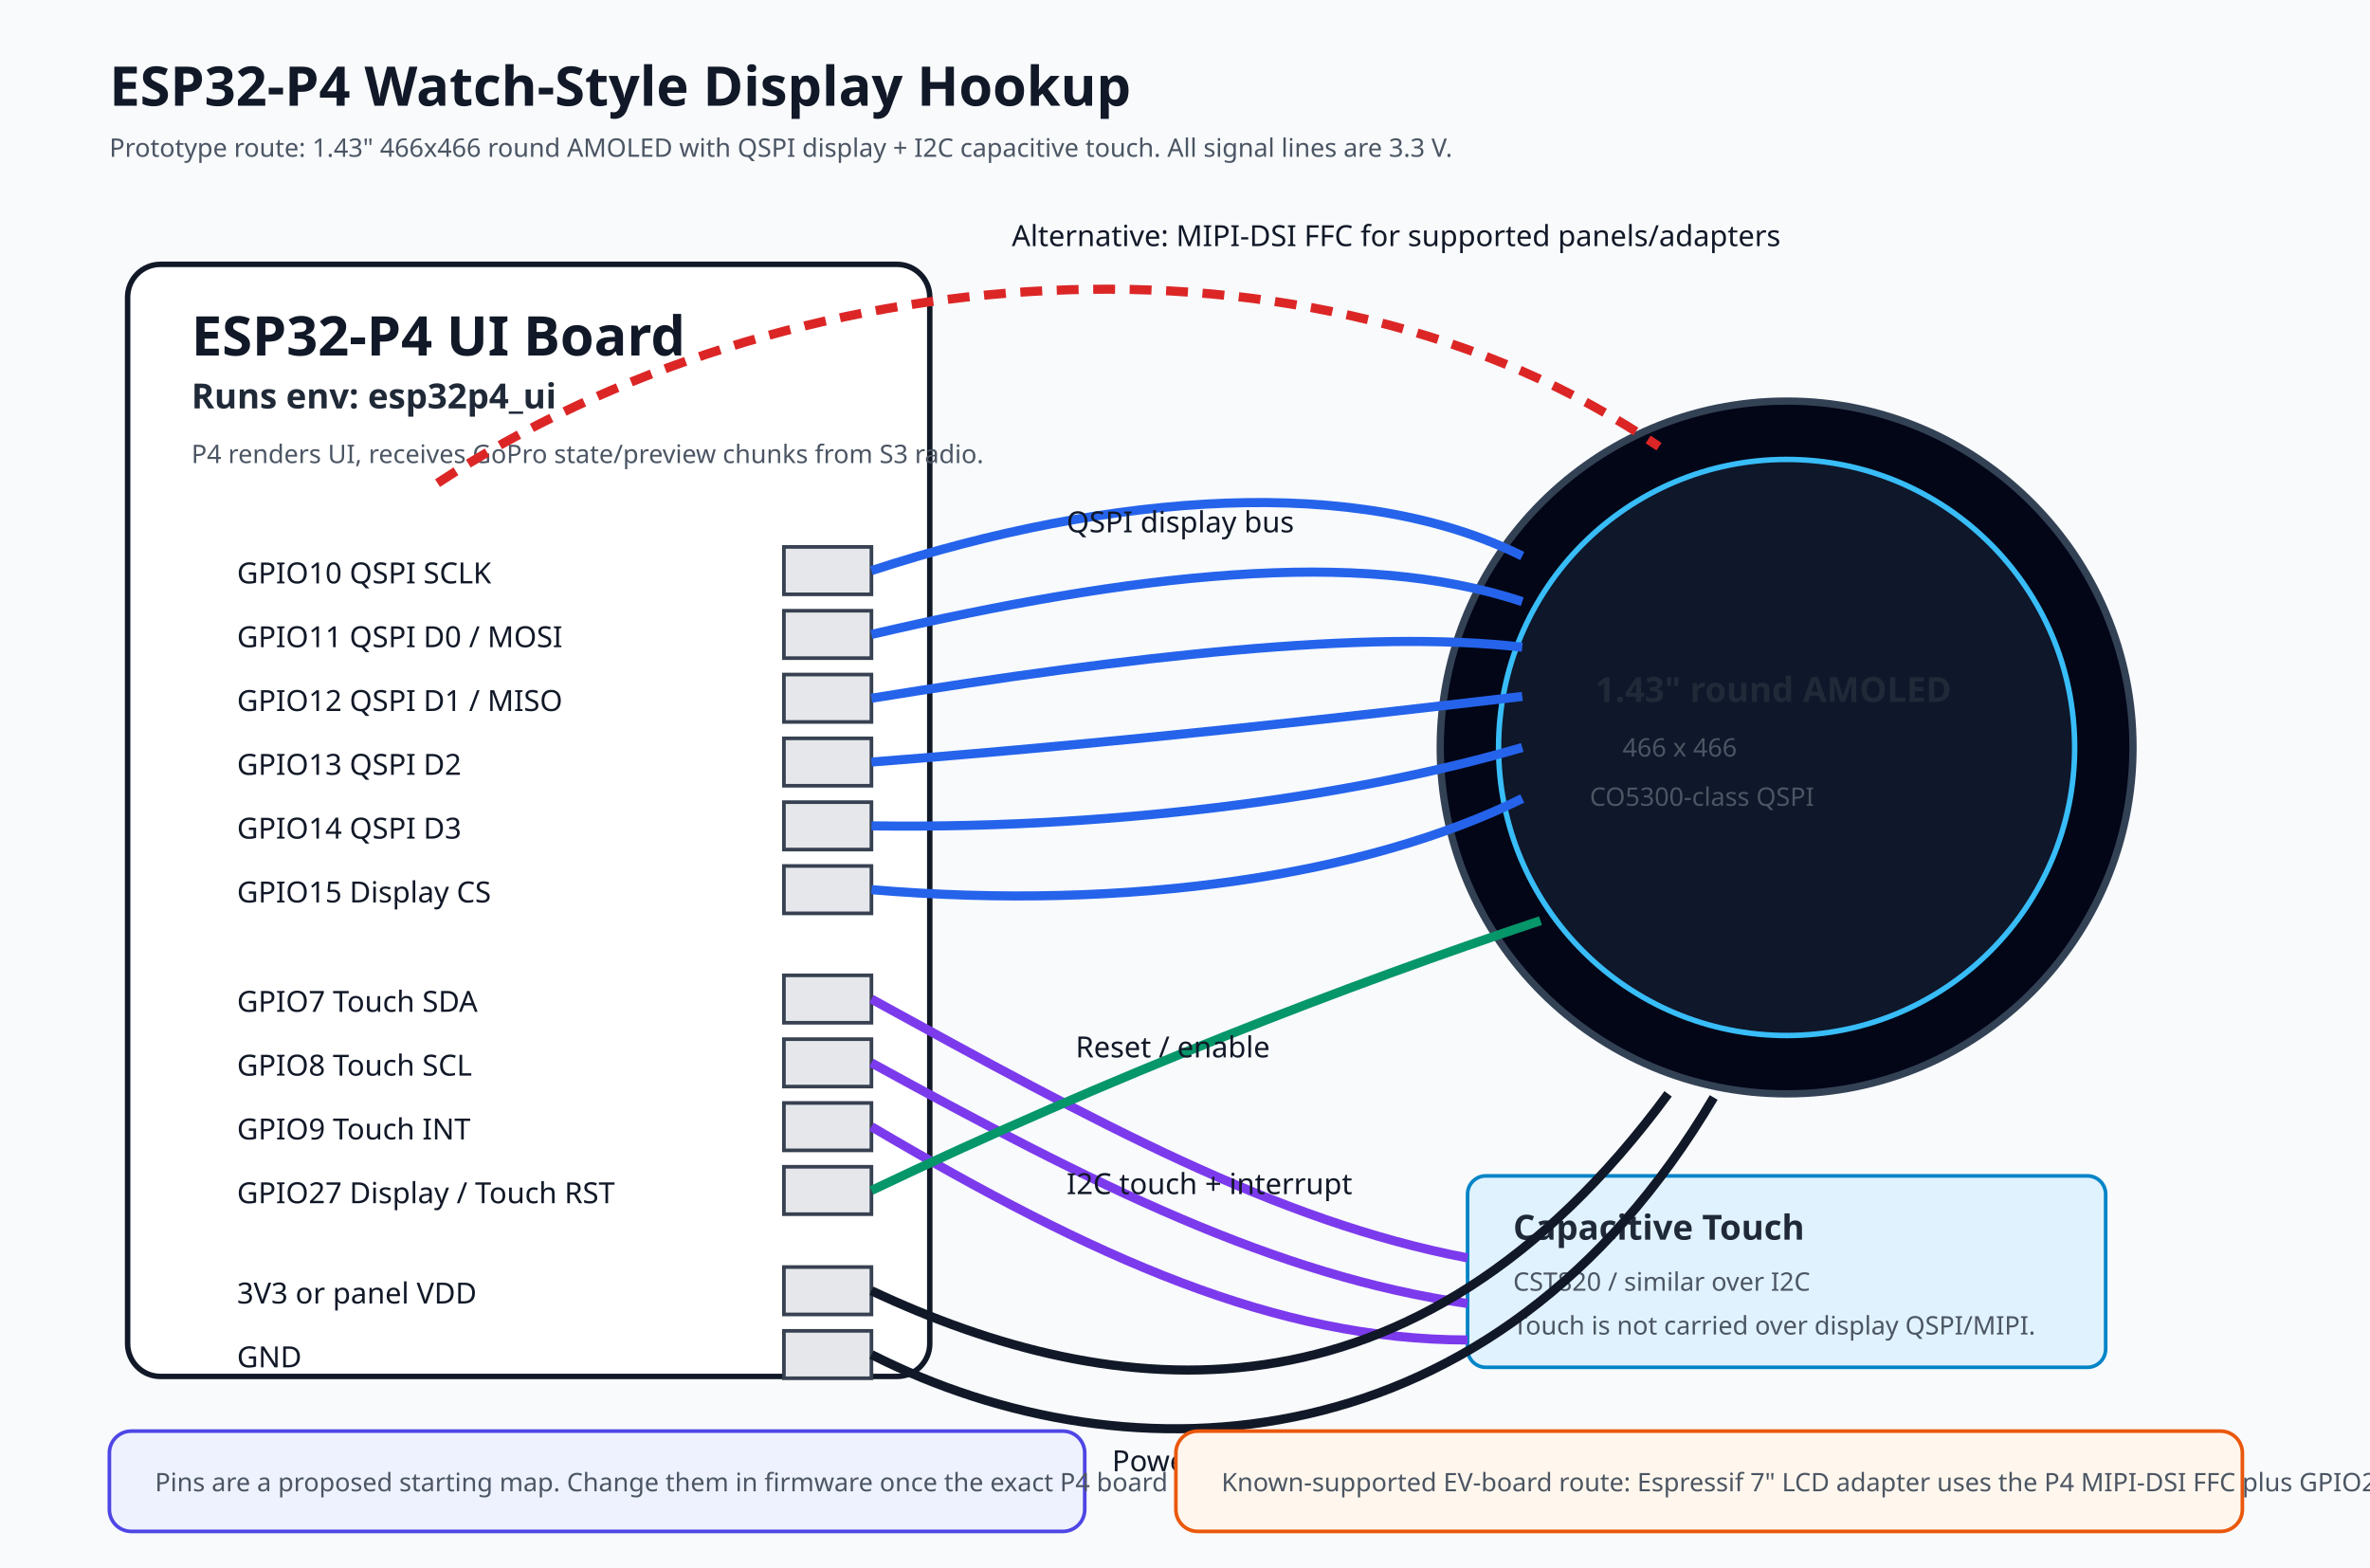
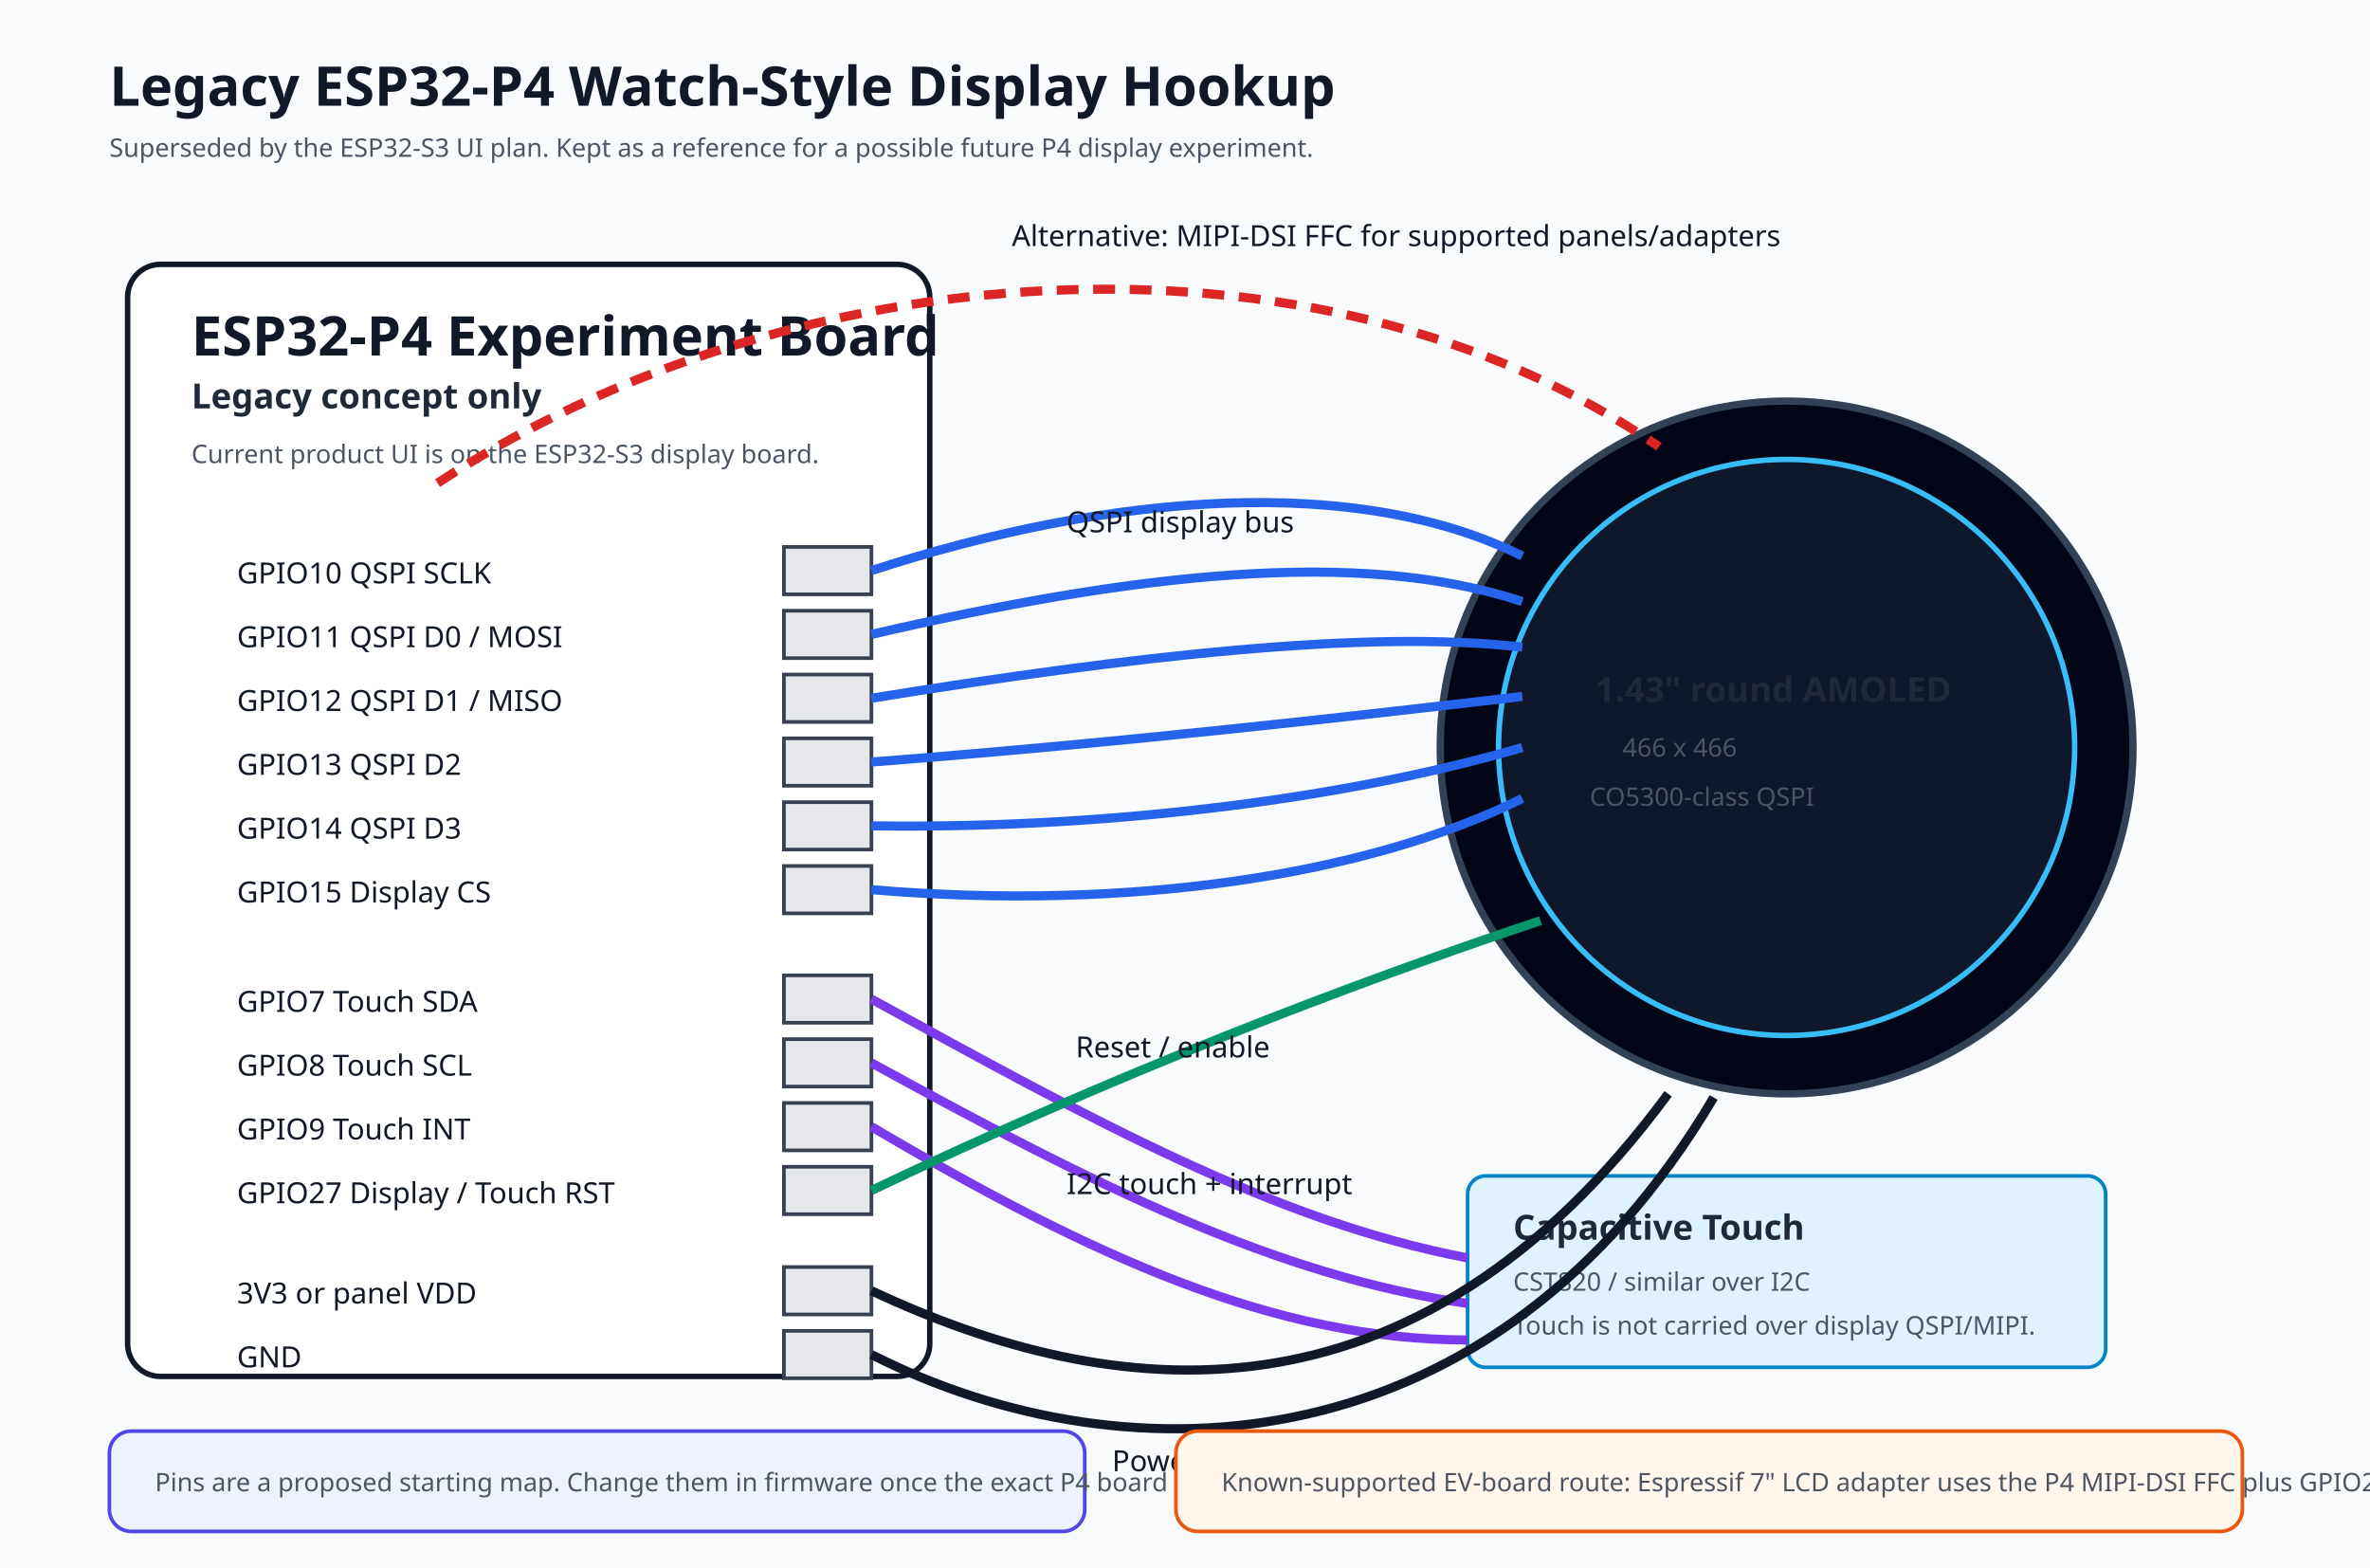
<svg xmlns="http://www.w3.org/2000/svg" width="1300" height="860" viewBox="0 0 1300 860">
  <defs>
    <style>
      .bg { fill: #f8fafc; }
      .board { fill: #ffffff; stroke: #111827; stroke-width: 3; rx: 18; }
      .display { fill: #020617; stroke: #334155; stroke-width: 4; }
      .active { fill: #0f172a; stroke: #38bdf8; stroke-width: 3; }
      .touch { fill: #e0f2fe; stroke: #0284c7; stroke-width: 2; rx: 10; }
      .note { fill: #eef2ff; stroke: #4f46e5; stroke-width: 2; rx: 12; }
      .warn { fill: #fff7ed; stroke: #ea580c; stroke-width: 2; rx: 12; }
      .title { font: 700 30px sans-serif; fill: #111827; }
      .subtitle { font: 600 19px sans-serif; fill: #1f2937; }
      .label { font: 16px sans-serif; fill: #111827; }
      .small { font: 14px sans-serif; fill: #4b5563; }
      .pin { fill: #e5e7eb; stroke: #374151; stroke-width: 2; }
      .qspi { stroke: #2563eb; stroke-width: 5; fill: none; }
      .i2c { stroke: #7c3aed; stroke-width: 5; fill: none; }
      .ctrl { stroke: #059669; stroke-width: 5; fill: none; }
      .pwr { stroke: #111827; stroke-width: 5; fill: none; }
      .mipi { stroke: #dc2626; stroke-width: 5; stroke-dasharray: 12 8; fill: none; }
    </style>
  </defs>
  <rect class="bg" width="1300" height="860" />
-   <text class="title" x="60" y="58">ESP32-P4 Watch-Style Display Hookup</text>
-   <text class="small" x="60" y="86">Prototype route: 1.43" 466x466 round AMOLED with QSPI display + I2C capacitive touch. All signal lines are 3.3 V.</text>
+   <text class="title" x="60" y="58">Legacy ESP32-P4 Watch-Style Display Hookup</text>
+   <text class="small" x="60" y="86">Superseded by the ESP32-S3 UI plan. Kept as a reference for a possible future P4 display experiment.</text>
  <rect class="board" x="70" y="145" width="440" height="610" />
-   <text class="title" x="105" y="195">ESP32-P4 UI Board</text>
-   <text class="subtitle" x="105" y="224">Runs env: esp32p4_ui</text>
-   <text class="small" x="105" y="254">P4 renders UI, receives GoPro state/preview chunks from S3 radio.</text>
+   <text class="title" x="105" y="195">ESP32-P4 Experiment Board</text>
+   <text class="subtitle" x="105" y="224">Legacy concept only</text>
+   <text class="small" x="105" y="254">Current product UI is on the ESP32-S3 display board.</text>
  <rect class="pin" x="430" y="300" width="48" height="26" />
  <text class="label" x="130" y="320">GPIO10  QSPI SCLK</text>
  <rect class="pin" x="430" y="335" width="48" height="26" />
  <text class="label" x="130" y="355">GPIO11  QSPI D0 / MOSI</text>
  <rect class="pin" x="430" y="370" width="48" height="26" />
  <text class="label" x="130" y="390">GPIO12  QSPI D1 / MISO</text>
  <rect class="pin" x="430" y="405" width="48" height="26" />
  <text class="label" x="130" y="425">GPIO13  QSPI D2</text>
  <rect class="pin" x="430" y="440" width="48" height="26" />
  <text class="label" x="130" y="460">GPIO14  QSPI D3</text>
  <rect class="pin" x="430" y="475" width="48" height="26" />
  <text class="label" x="130" y="495">GPIO15  Display CS</text>
  <rect class="pin" x="430" y="535" width="48" height="26" />
  <text class="label" x="130" y="555">GPIO7   Touch SDA</text>
  <rect class="pin" x="430" y="570" width="48" height="26" />
  <text class="label" x="130" y="590">GPIO8   Touch SCL</text>
  <rect class="pin" x="430" y="605" width="48" height="26" />
  <text class="label" x="130" y="625">GPIO9   Touch INT</text>
  <rect class="pin" x="430" y="640" width="48" height="26" />
  <text class="label" x="130" y="660">GPIO27  Display / Touch RST</text>
  <rect class="pin" x="430" y="695" width="48" height="26" />
  <text class="label" x="130" y="715">3V3 or panel VDD</text>
  <rect class="pin" x="430" y="730" width="48" height="26" />
  <text class="label" x="130" y="750">GND</text>
  <circle class="display" cx="980" cy="410" r="190" />
  <circle class="active" cx="980" cy="410" r="158" />
  <text class="subtitle" x="875" y="385" fill="#e0f2fe">1.43" round AMOLED</text>
  <text class="small" x="890" y="415" fill="#bae6fd">466 x 466</text>
  <text class="small" x="872" y="442" fill="#bae6fd">CO5300-class QSPI</text>
  <rect class="touch" x="805" y="645" width="350" height="105" />
  <text class="subtitle" x="830" y="680">Capacitive Touch</text>
  <text class="small" x="830" y="708">CST820 / similar over I2C</text>
  <text class="small" x="830" y="732">Touch is not carried over display QSPI/MIPI.</text>
  <path class="qspi" d="M478 313 C610 270, 745 260, 835 305" />
  <path class="qspi" d="M478 348 C620 315, 745 300, 835 330" />
  <path class="qspi" d="M478 383 C620 360, 750 345, 835 355" />
  <path class="qspi" d="M478 418 C620 407, 750 392, 835 382" />
  <path class="qspi" d="M478 453 C620 455, 750 435, 835 410" />
  <path class="qspi" d="M478 488 C620 500, 750 480, 835 438" />
  <text class="label" x="585" y="292" fill="#2563eb">QSPI display bus</text>
  <path class="i2c" d="M478 548 C600 615, 700 670, 805 690" />
  <path class="i2c" d="M478 583 C600 650, 700 700, 805 715" />
  <path class="i2c" d="M478 618 C600 690, 700 735, 805 735" />
  <text class="label" x="585" y="655" fill="#7c3aed">I2C touch + interrupt</text>
  <path class="ctrl" d="M478 653 C610 590, 740 540, 845 505" />
  <text class="label" x="590" y="580" fill="#059669">Reset / enable</text>
  <path class="pwr" d="M478 708 C610 770, 775 790, 915 600" />
  <path class="pwr" d="M478 743 C620 815, 820 805, 940 602" />
  <text class="label" x="610" y="807">Power and ground</text>
  <rect class="note" x="60" y="785" width="535" height="55" />
  <text class="small" x="85" y="818">Pins are a proposed starting map. Change them in firmware once the exact P4 board and panel FPC/adapter are selected.</text>
  <rect class="warn" x="645" y="785" width="585" height="55" />
  <text class="small" x="670" y="818">Known-supported EV-board route: Espressif 7" LCD adapter uses the P4 MIPI-DSI FFC plus GPIO27 reset and GPIO26 PWM.</text>
  <path class="mipi" d="M240 265 C430 140, 720 115, 910 245" />
  <text class="label" x="555" y="135" fill="#dc2626">Alternative: MIPI-DSI FFC for supported panels/adapters</text>
</svg>
